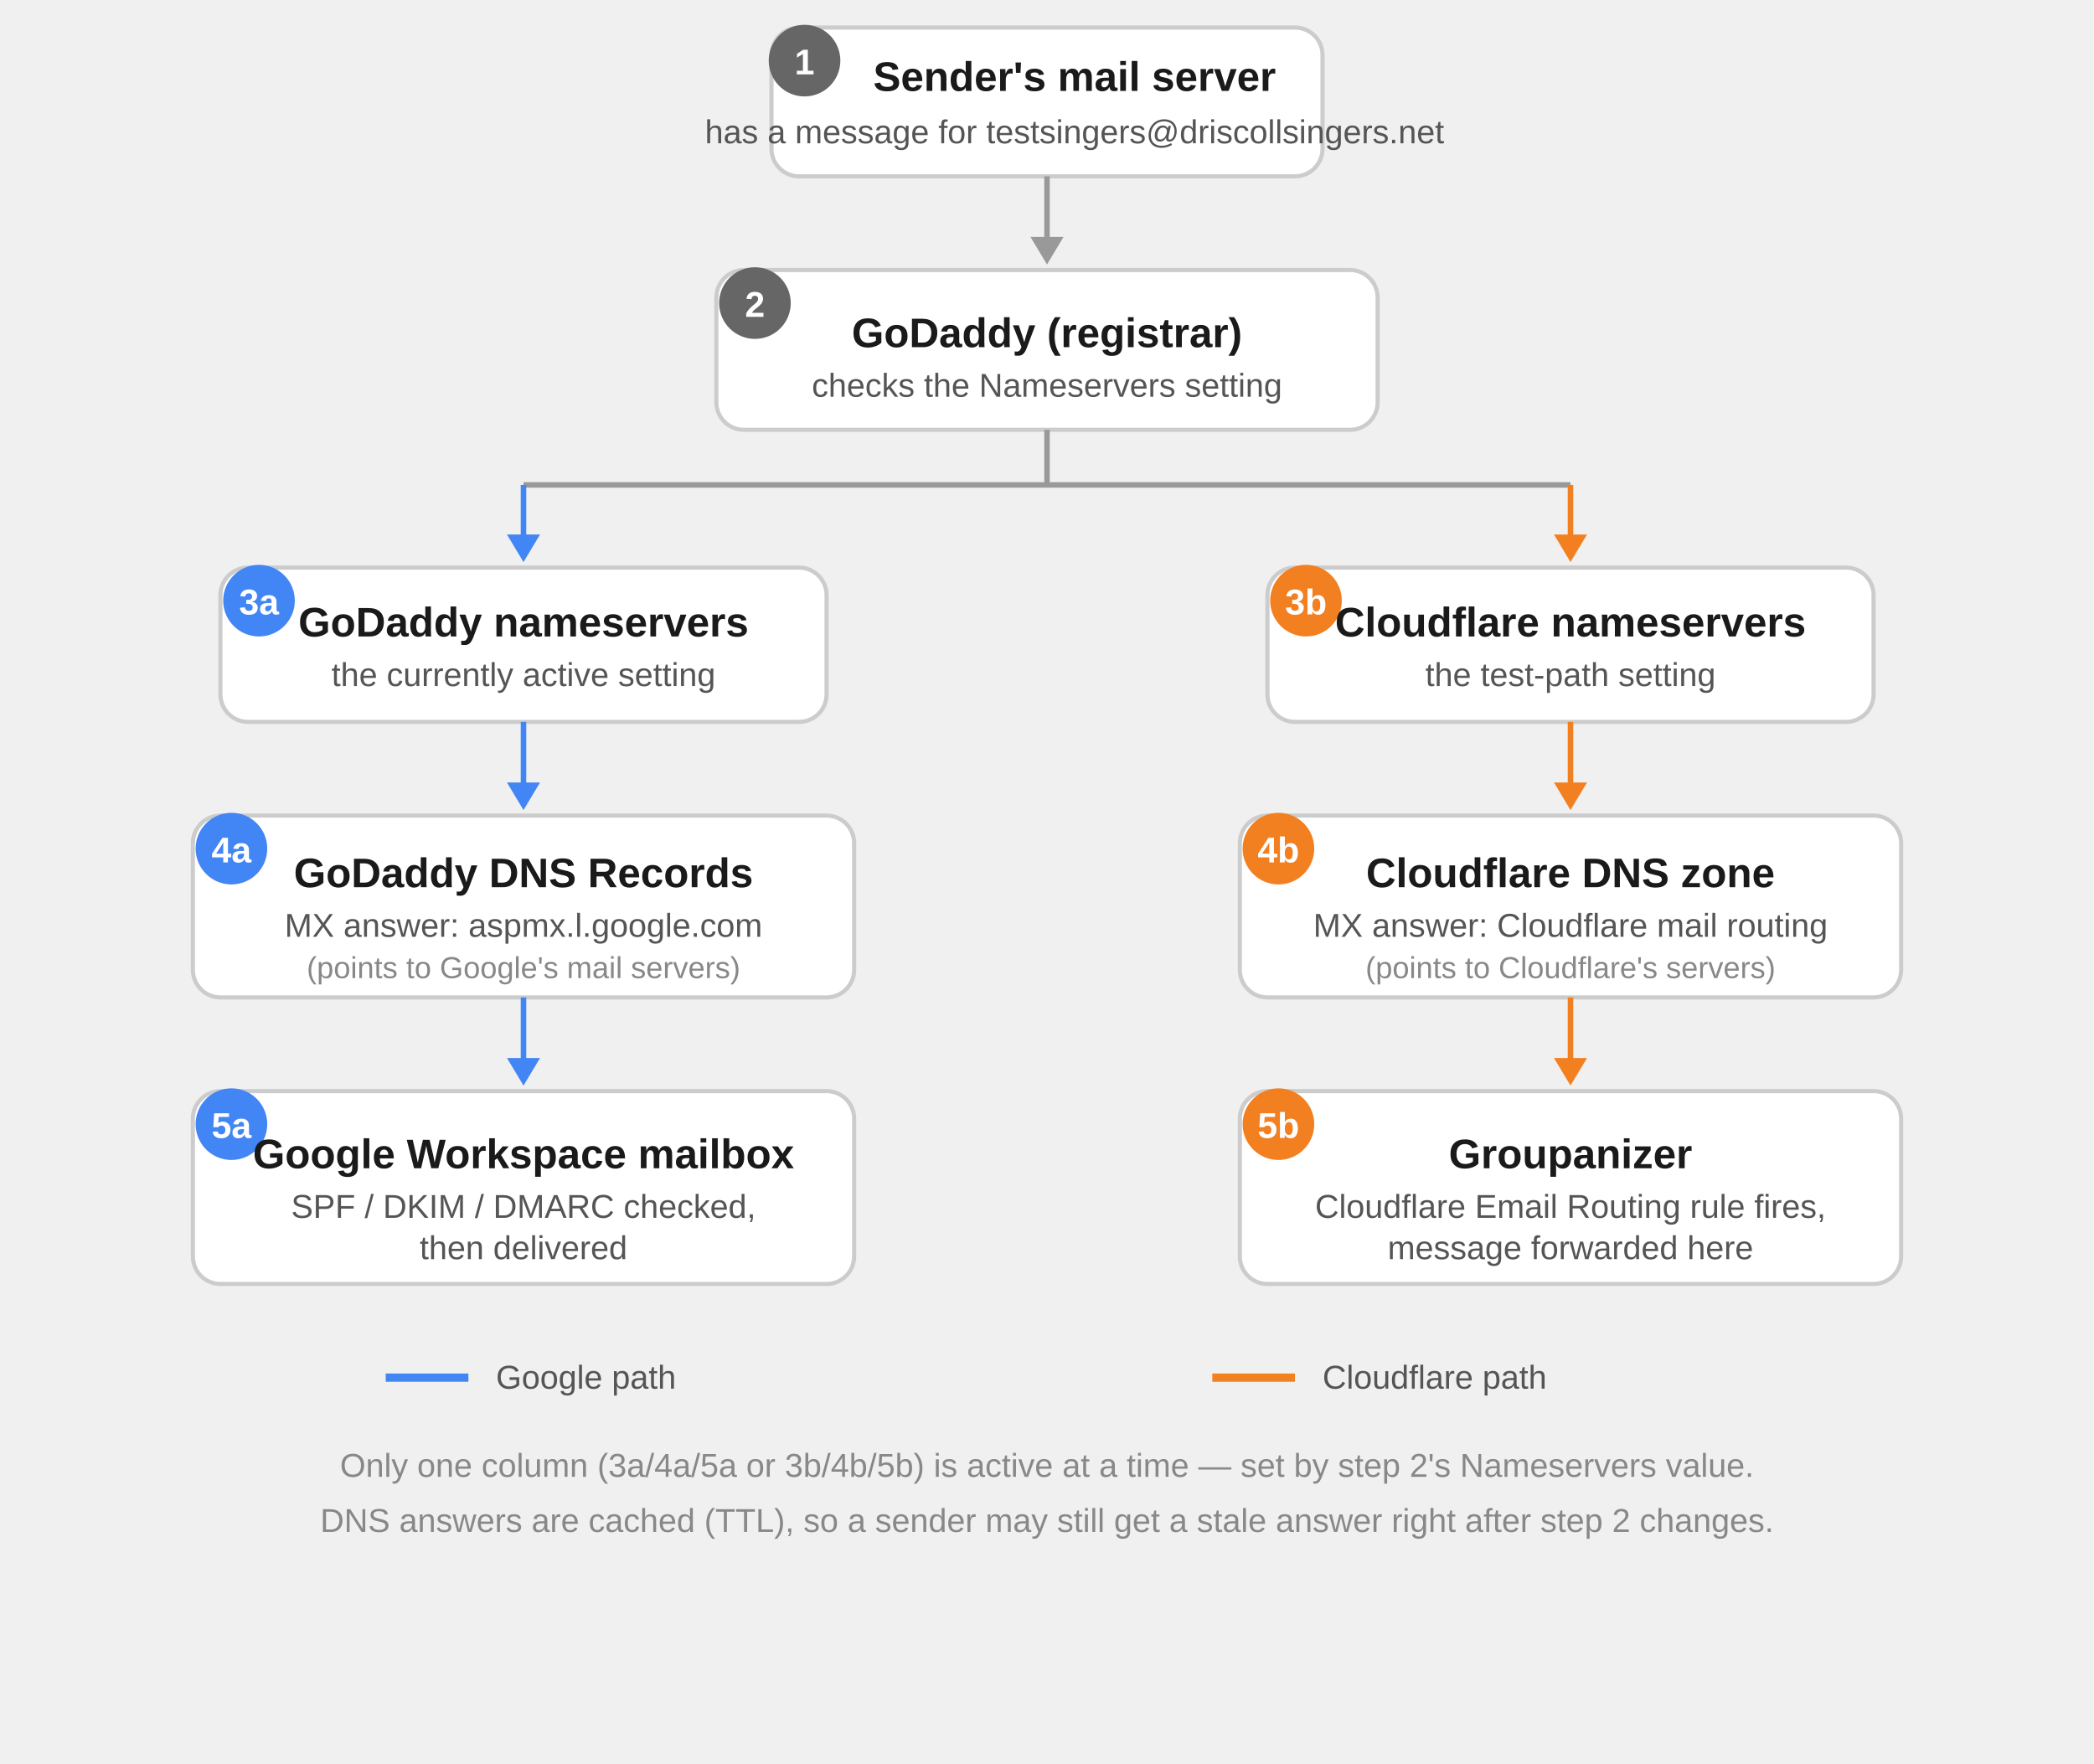
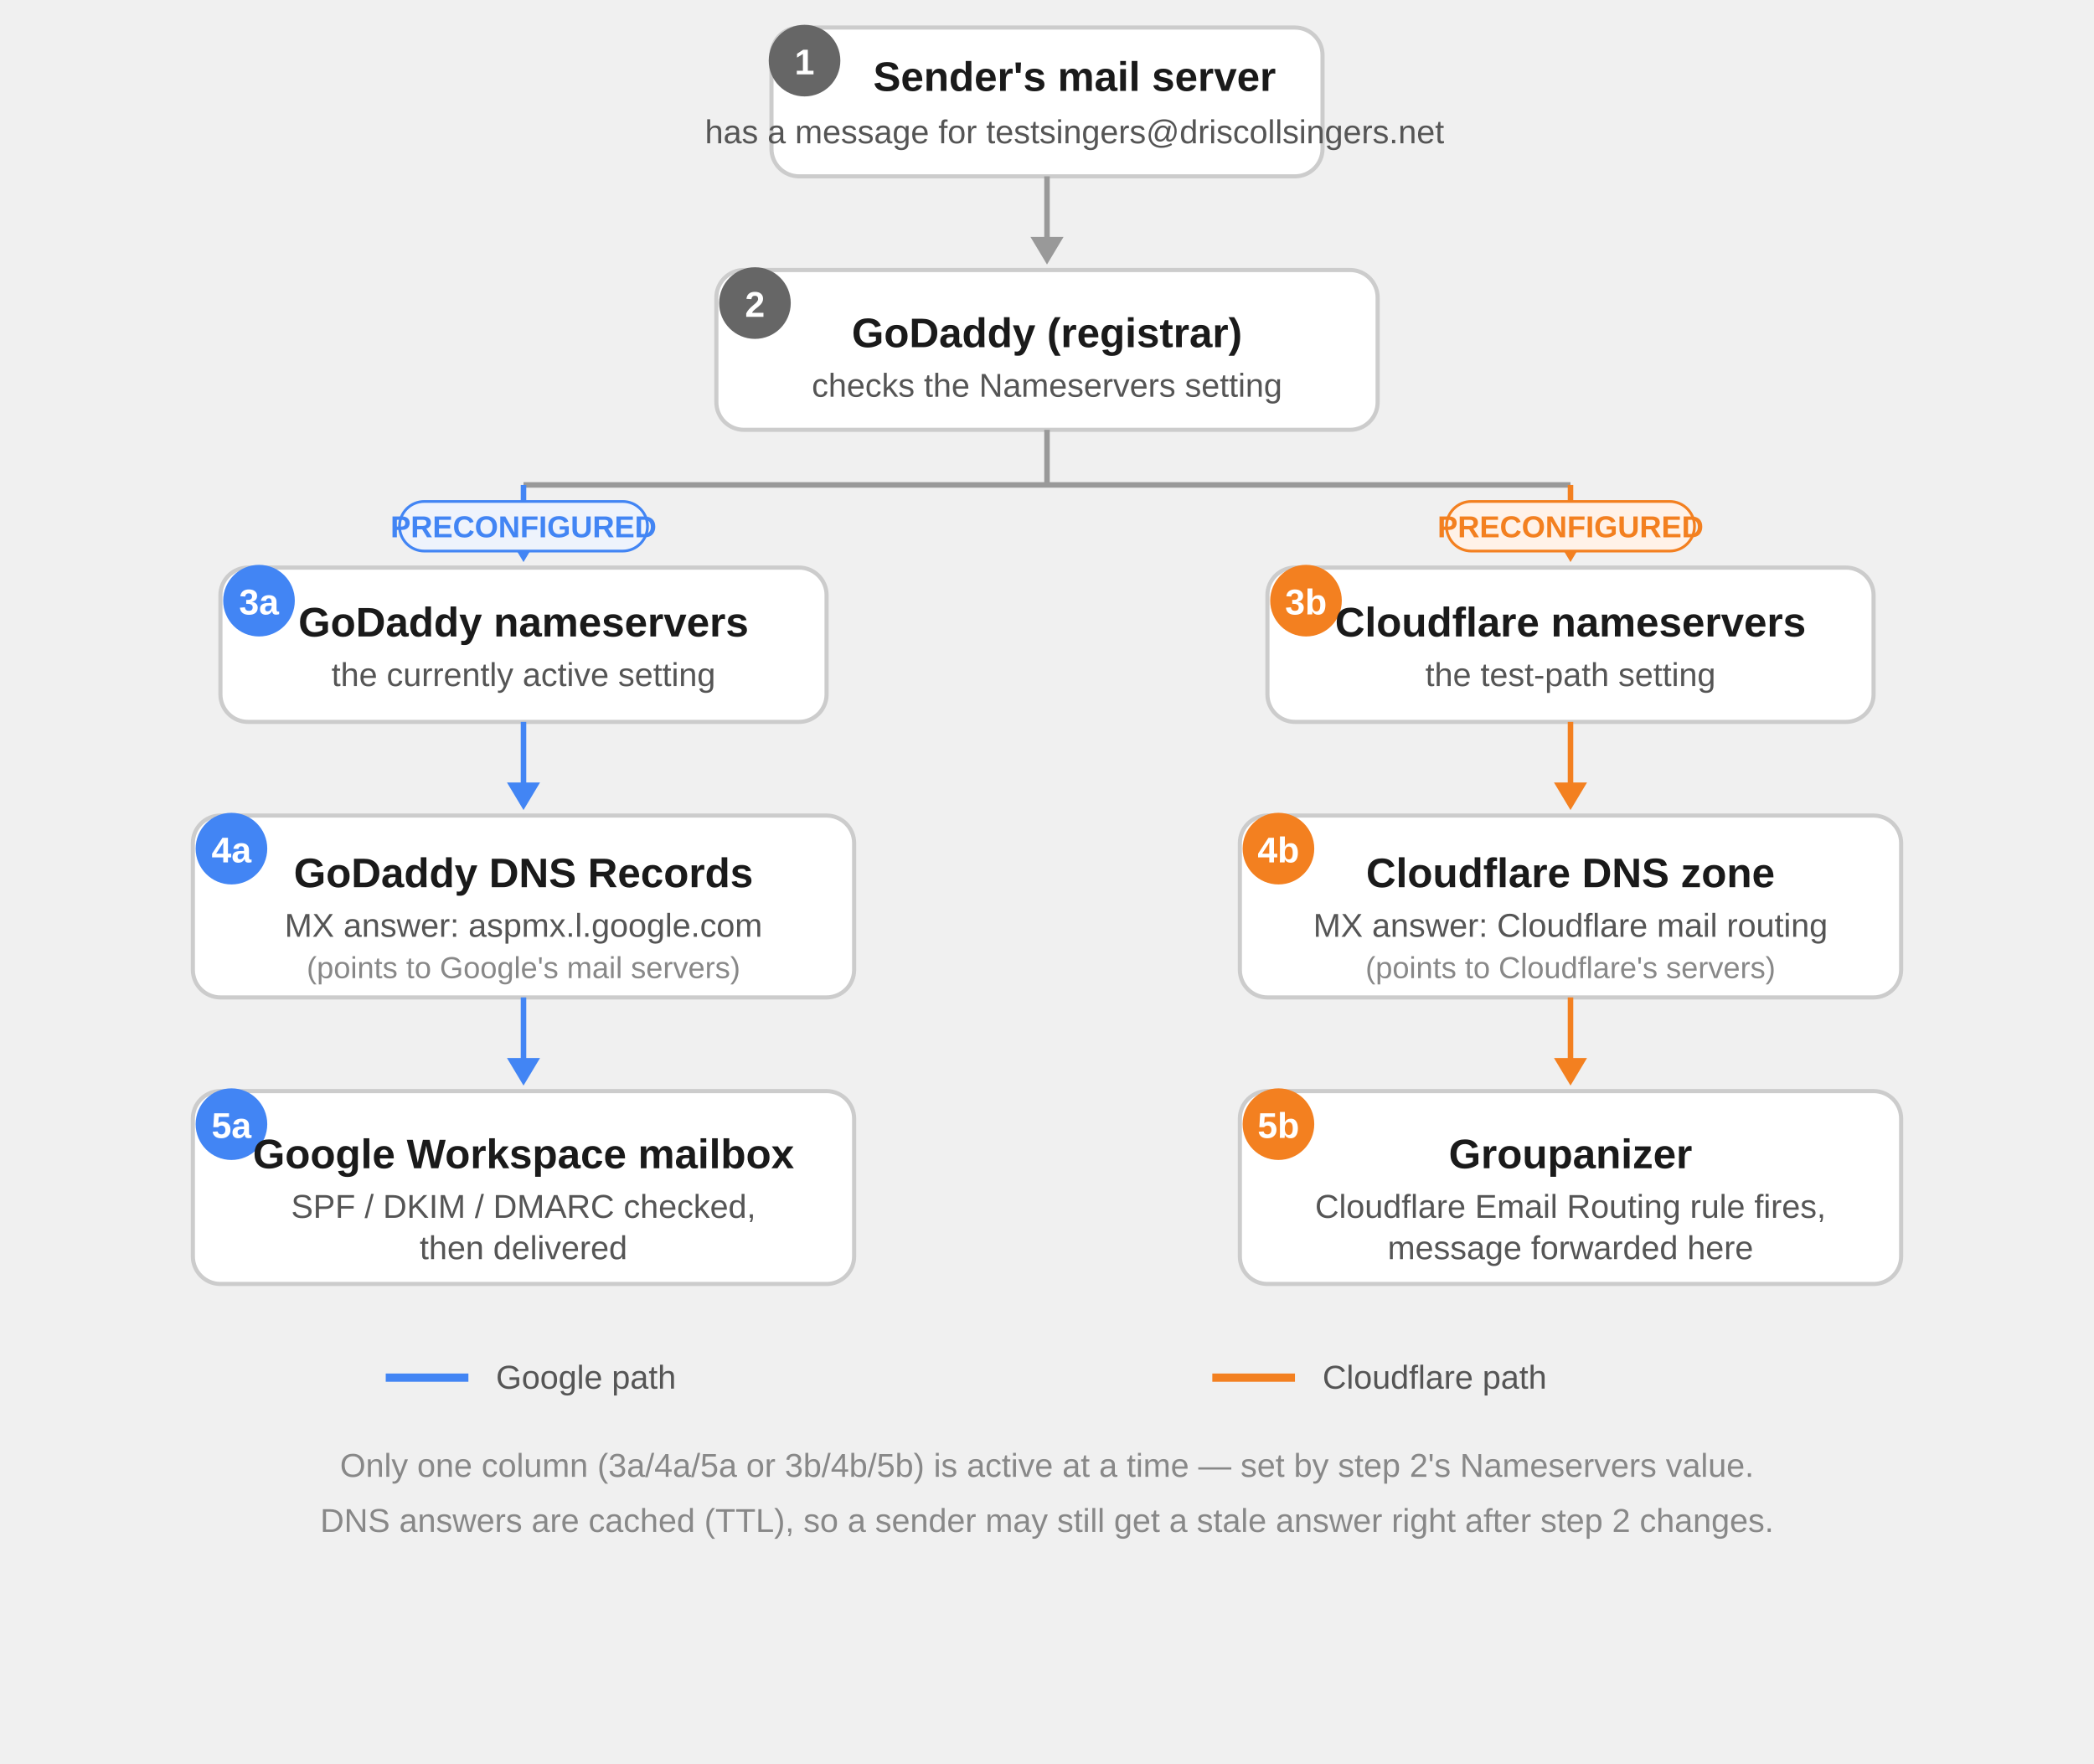
<svg xmlns="http://www.w3.org/2000/svg" viewBox="0 0 760 640" role="img">
  <style>
  text { font-family: Arial, Helvetica, sans-serif; }
  .box { fill: #ffffff; stroke: #cccccc; stroke-width: 1.5; }
  .title { font-size: 15px; fill: #1a1a1a; font-weight: 700; text-anchor: middle; }
  .sub { font-size: 12px; fill: #555555; text-anchor: middle; }
  .muted { font-size: 11px; fill: #888888; text-anchor: middle; }
  .badge { font-size: 13px; font-weight: 700; fill: #ffffff; text-anchor: middle; }
+   .tag { font-size: 11px; font-weight: 700; text-anchor: middle; }
  .path-g { stroke: #4285F4; }
  .path-c { stroke: #F38020; }
</style>
  <rect x="280" y="10" width="200" height="54" rx="10" class="box" />
  <circle cx="292" cy="22" r="13" fill="#666666" />
  <text x="292" y="27" class="badge">1</text>
  <text x="390" y="33" class="title" font-size="14">Sender's mail server</text>
  <text x="390" y="52" class="sub">has a message for testsingers@driscollsingers.net</text>
  <line x1="380" y1="64" x2="380" y2="88" stroke="#999999" stroke-width="2" />
  <polygon points="380,96 374,86 386,86" fill="#999999" />
  <rect x="260" y="98" width="240" height="58" rx="10" class="box" stroke="#666666" stroke-width="2" />
  <circle cx="274" cy="110" r="13" fill="#666666" />
  <text x="274" y="115" class="badge">2</text>
  <text x="380" y="126" class="title" font-size="14">GoDaddy (registrar)</text>
  <text x="380" y="144" class="sub">checks the Nameservers setting</text>
  <line x1="380" y1="156" x2="380" y2="176" stroke="#999999" stroke-width="2" />
  <line x1="190" y1="176" x2="570" y2="176" stroke="#999999" stroke-width="2" />
  <line x1="190" y1="176" x2="190" y2="196" class="path-g" stroke-width="2" />
  <line x1="570" y1="176" x2="570" y2="196" class="path-c" stroke-width="2" />
  <polygon points="190,204 184,194 196,194" fill="#4285F4" />
  <polygon points="570,204 564,194 576,194" fill="#F38020" />
+   <rect x="145" y="182" width="90" height="18" rx="9" fill="#eef3fc" stroke="#4285F4" />
+   <text x="190" y="195" class="tag" fill="#4285F4">PRECONFIGURED</text>
+   <rect x="525" y="182" width="90" height="18" rx="9" fill="#fff2e8" stroke="#F38020" />
+   <text x="570" y="195" class="tag" fill="#F38020">PRECONFIGURED</text>
  <rect x="80" y="206" width="220" height="56" rx="10" class="box" stroke="#4285F4" />
  <circle cx="94" cy="218" r="13" fill="#4285F4" />
  <text x="94" y="223" class="badge">3a</text>
  <text x="190" y="231" class="title" font-size="14">GoDaddy nameservers</text>
  <text x="190" y="249" class="sub">the currently active setting</text>
  <rect x="460" y="206" width="220" height="56" rx="10" class="box" stroke="#F38020" />
  <circle cx="474" cy="218" r="13" fill="#F38020" />
  <text x="474" y="223" class="badge">3b</text>
  <text x="570" y="231" class="title" font-size="14">Cloudflare nameservers</text>
  <text x="570" y="249" class="sub">the test-path setting</text>
  <line x1="190" y1="262" x2="190" y2="286" class="path-g" stroke-width="2" />
  <polygon points="190,294 184,284 196,284" fill="#4285F4" />
  <line x1="570" y1="262" x2="570" y2="286" class="path-c" stroke-width="2" />
  <polygon points="570,294 564,284 576,284" fill="#F38020" />
  <rect x="70" y="296" width="240" height="66" rx="10" class="box" stroke="#4285F4" />
  <circle cx="84" cy="308" r="13" fill="#4285F4" />
  <text x="84" y="313" class="badge">4a</text>
  <text x="190" y="322" class="title" font-size="14">GoDaddy DNS Records</text>
  <text x="190" y="340" class="sub">MX answer: aspmx.l.google.com</text>
  <text x="190" y="355" class="muted">(points to Google's mail servers)</text>
  <rect x="450" y="296" width="240" height="66" rx="10" class="box" stroke="#F38020" />
  <circle cx="464" cy="308" r="13" fill="#F38020" />
  <text x="464" y="313" class="badge">4b</text>
  <text x="570" y="322" class="title" font-size="14">Cloudflare DNS zone</text>
  <text x="570" y="340" class="sub">MX answer: Cloudflare mail routing</text>
  <text x="570" y="355" class="muted">(points to Cloudflare's servers)</text>
  <line x1="190" y1="362" x2="190" y2="386" class="path-g" stroke-width="2" />
  <polygon points="190,394 184,384 196,384" fill="#4285F4" />
  <line x1="570" y1="362" x2="570" y2="386" class="path-c" stroke-width="2" />
  <polygon points="570,394 564,384 576,384" fill="#F38020" />
  <rect x="70" y="396" width="240" height="70" rx="10" class="box" stroke="#4285F4" stroke-width="2" />
  <circle cx="84" cy="408" r="13" fill="#4285F4" />
  <text x="84" y="413" class="badge">5a</text>
  <text x="190" y="424" class="title" font-size="14">Google Workspace mailbox</text>
  <text x="190" y="442" class="sub">SPF / DKIM / DMARC checked,</text>
  <text x="190" y="457" class="sub">then delivered</text>
  <rect x="450" y="396" width="240" height="70" rx="10" class="box" stroke="#F38020" stroke-width="2" />
  <circle cx="464" cy="408" r="13" fill="#F38020" />
  <text x="464" y="413" class="badge">5b</text>
  <text x="570" y="424" class="title" font-size="14">Groupanizer</text>
  <text x="570" y="442" class="sub">Cloudflare Email Routing rule fires,</text>
  <text x="570" y="457" class="sub">message forwarded here</text>
  <line x1="140" y1="500" x2="170" y2="500" stroke="#4285F4" stroke-width="3" />
  <text x="180" y="504" font-size="12" fill="#555555">Google path</text>
  <line x1="440" y1="500" x2="470" y2="500" stroke="#F38020" stroke-width="3" />
  <text x="480" y="504" font-size="12" fill="#555555">Cloudflare path</text>
  <text x="380" y="536" font-size="12" fill="#888888" text-anchor="middle">Only one column (3a/4a/5a or 3b/4b/5b) is active at a time — set by step 2's Nameservers value.</text>
  <text x="380" y="556" font-size="12" fill="#888888" text-anchor="middle">DNS answers are cached (TTL), so a sender may still get a stale answer right after step 2 changes.</text>
</svg>
